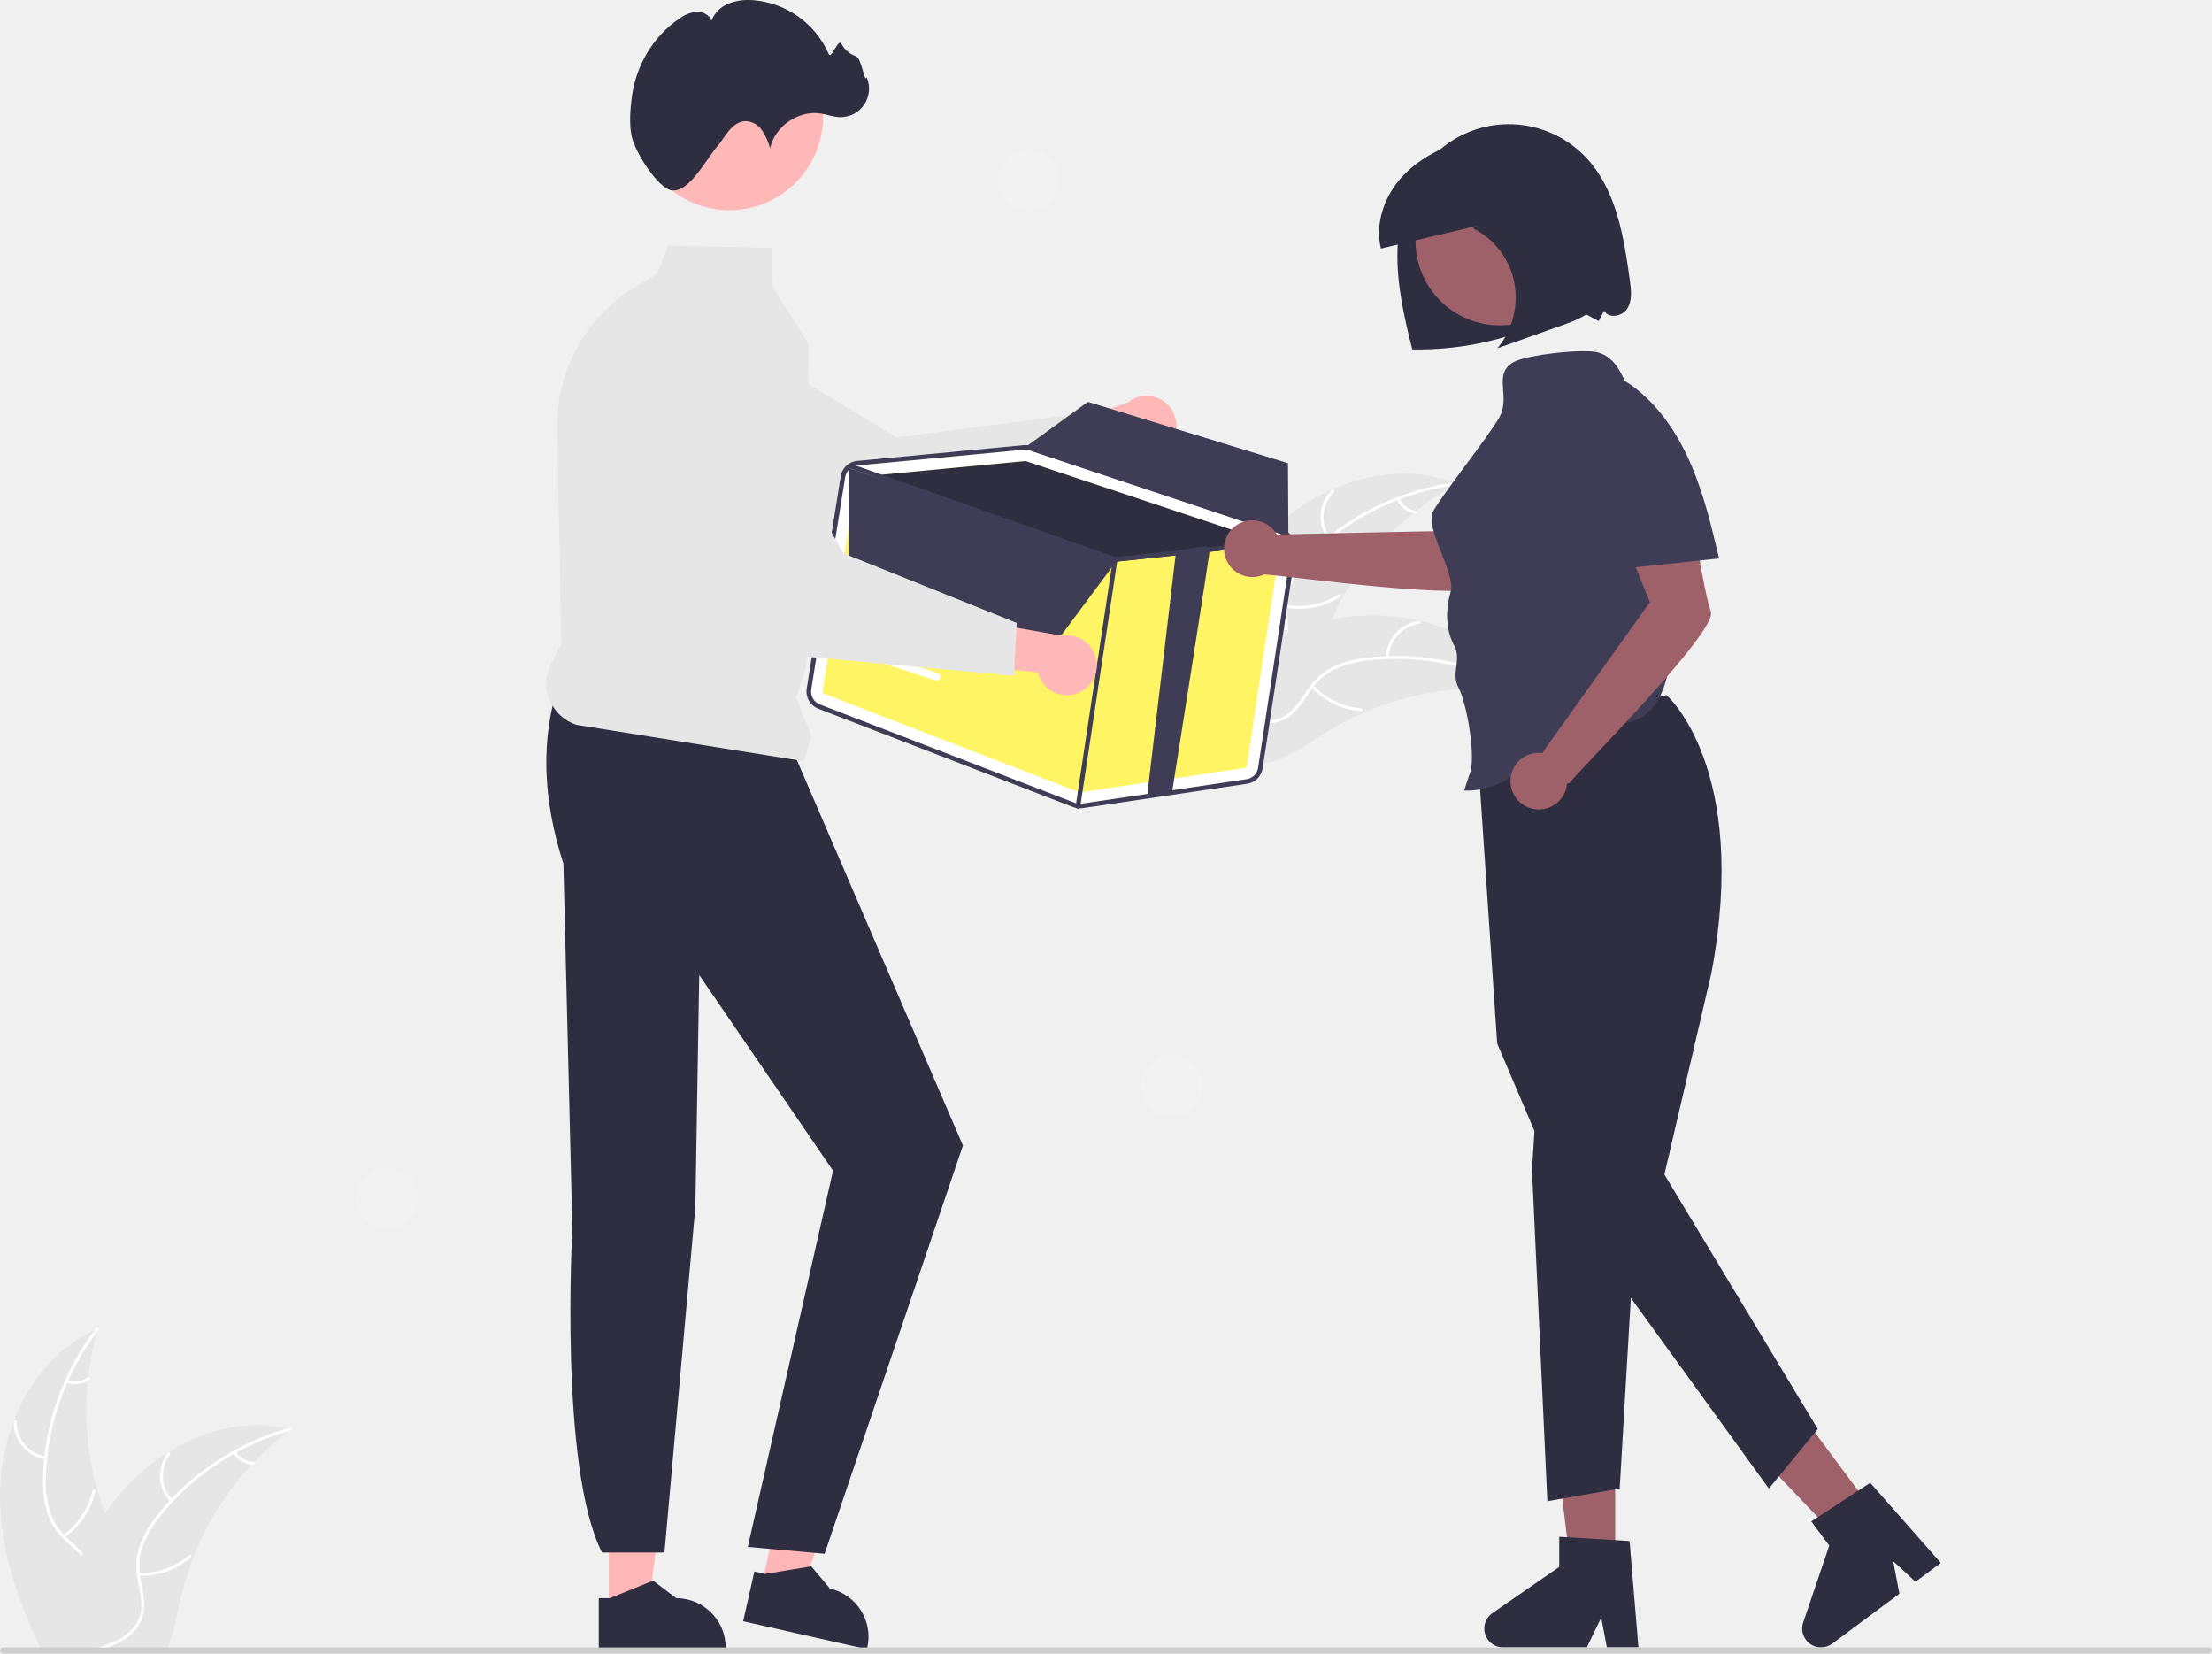
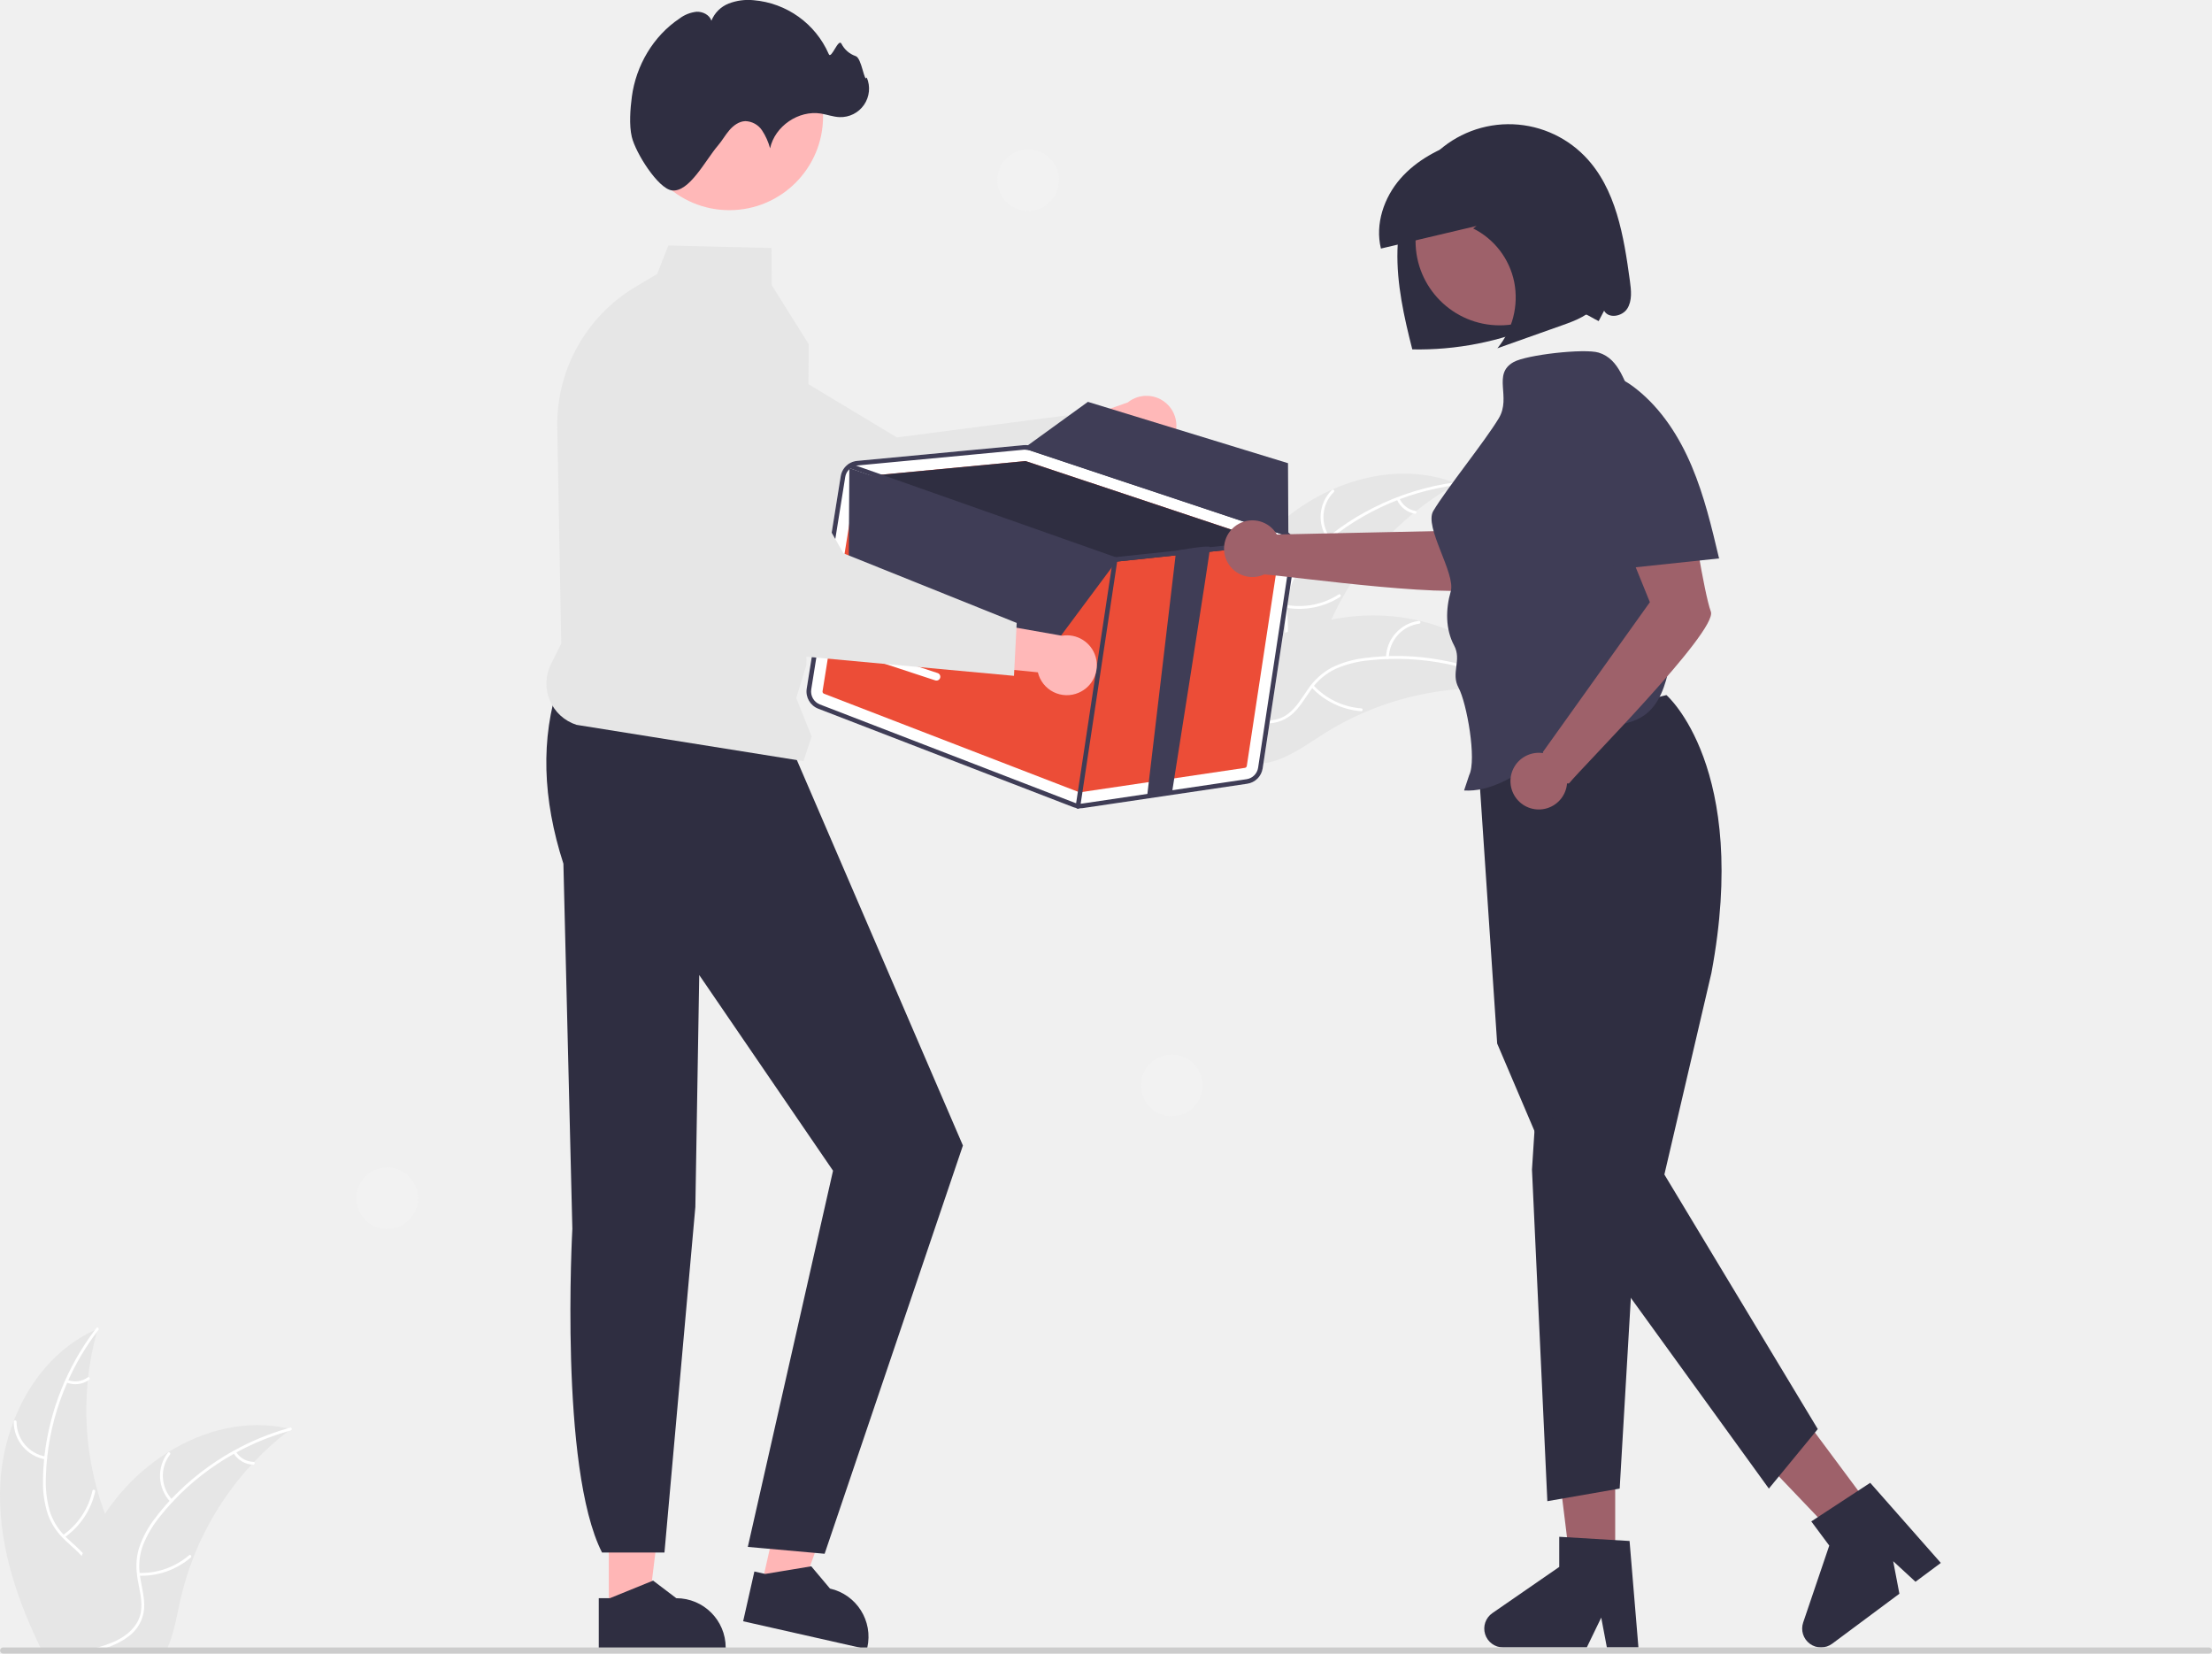
<svg xmlns="http://www.w3.org/2000/svg" id="ebc7c95e-7bf0-45aa-b47d-6acc1baedf34" data-name="Layer 1" width="862.703" height="644.786" viewBox="0 0 862.703 644.786">
  <polygon points="629.943 612.644 612.777 612.644 604.608 546.435 629.943 546.435 629.943 612.644" fill="#9e616a" />
  <path d="M807.651,769.992H795.341l-2.197-11.622-5.628,11.622H754.867A7.339,7.339,0,0,1,750.697,756.614l26.072-18.007v-11.749l27.424,1.637Z" transform="translate(-168.6484 -127.607)" fill="#2f2e41" />
  <polygon points="731.923 590.981 718.148 601.224 672.085 552.969 692.415 537.851 731.923 590.981" fill="#9e616a" />
  <path d="M925.588,737.048,915.71,744.393l-8.698-8.015,2.419,12.684-26.199,19.482a7.339,7.339,0,0,1-11.33-8.247l10.177-30.007-7.011-9.428,22.983-15.051Z" transform="translate(-168.6484 -127.607)" fill="#2f2e41" />
  <path d="M818.576,398.647s32.569,28.138,17.542,108.352l-18.345,78.597,59.829,99.256-19.077,23.208-77.78-107.433-28.185-66.114L744.652,416.843Z" transform="translate(-168.6484 -127.607)" fill="#2f2e41" />
  <polygon points="599.447 425.746 597.488 456.084 603.483 585.365 631.692 580.452 637.083 488.406 599.447 425.746" fill="#2f2e41" />
  <polygon points="237.445 628.211 252.796 628.21 260.098 569.001 237.443 569.002 237.445 628.211" fill="#ffb6b6" />
  <path d="M402.178,750.806l4.321-0,16.869-6.86,9.041,6.859H432.41A19.266,19.266,0,0,1,451.675,770.07v.626l-49.497.002Z" transform="translate(-168.6484 -127.607)" fill="#2f2e41" />
  <polygon points="296.932 618.538 311.905 621.918 332.071 565.772 309.972 560.782 296.932 618.538" fill="#ffb6b6" />
  <path d="M462.865,740.393l4.215.952,17.966-2.976,7.308,8.682.001 0a19.266,19.266,0,0,1,14.549,23.036l-.138.611L458.484,759.797Z" transform="translate(-168.6484 -127.607)" fill="#2f2e41" />
  <path d="M386.652,393.843c-7.197,21.706-6.436,45.268,1.73,70.556l3.491,142.378S386.671,700.146,403.454,733.002h24.34l12.051-134.751,1.513-90.446,52.182,76.306L460.305,730.799l29.957,2.678,53.934-159.191L477.652,419.843Z" transform="translate(-168.6484 -127.607)" fill="#2f2e41" />
  <path d="M667.346,332.015c18.617-16.777,46.309-25.212,69.537-15.805a115.466,115.466,0,0,0-51.888,59.935c-3.698,9.838-6.786,21.166-15.882,26.433-5.659,3.278-12.7,3.438-19.046,1.856-6.346-1.582-12.162-4.754-17.899-7.894l-1.632-.037C637.864,372.537,648.729,348.791,667.346,332.015Z" transform="translate(-168.6484 -127.607)" fill="#e6e6e6" />
  <path d="M736.753,316.719A98.692,98.692,0,0,0,681.847,342.65a42.5,42.5,0,0,0-8.345,10.377,24.376,24.376,0,0,0-2.818,12.516c.101,4.058.673,8.198-.214,12.21a14.925,14.925,0,0,1-7.425,9.689c-4.546,2.613-9.759,3.437-14.886,4.065-5.692.698-11.615,1.332-16.542,4.525-.597.387-1.162-.562-.566-.948,8.572-5.555,19.42-3.534,28.637-7.241,4.301-1.73,8.107-4.766,9.454-9.357,1.178-4.015.591-8.284.454-12.392a26.011,26.011,0,0,1,2.299-12.34,39.29,39.29,0,0,1,7.916-10.659,95.749,95.749,0,0,1,24.333-17.42A100.443,100.443,0,0,1,736.743,315.615c.703-.091.709,1.015.01,1.105Z" transform="translate(-168.6484 -127.607)" fill="#fff" />
  <path d="M686.447,337.791a14.807,14.807,0,0,1,1.632-19.104c.506-.499,1.305.265.798.764a13.711,13.711,0,0,0-1.482,17.774c.415.577-.536,1.14-.948.566Z" transform="translate(-168.6484 -127.607)" fill="#fff" />
  <path d="M670.362,363.491a28.539,28.539,0,0,0,20.394-4.083c.598-.385,1.164.564.566.948a29.685,29.685,0,0,1-21.23,4.206c-.701-.126-.427-1.197.27-1.071Z" transform="translate(-168.6484 -127.607)" fill="#fff" />
  <path d="M714.447,321.948a8.381,8.381,0,0,0,6.269,4.894c.702.117.427,1.188-.27,1.071a9.392,9.392,0,0,1-6.947-5.399.571.571,0,0,1,.191-.757.555.555,0,0,1,.757.191Z" transform="translate(-168.6484 -127.607)" fill="#fff" />
  <path d="M762.461,397.115c-.44-.061-.881-.122-1.328-.176a110.379,110.379,0,0,0-17.882-.908c-.462.007-.931.021-1.392.041a116.365,116.365,0,0,0-41.75,9.61,113.005,113.005,0,0,0-15.163,8.056c-6.688,4.234-13.602,9.358-21.078,11.085a19.386,19.386,0,0,1-2.362.421l-30.889-26.745c-.04-.096-.086-.185-.126-.282l-1.282-1.011c.239-.176.49-.353.729-.528.138-.102.283-.199.421-.301.094-.066.189-.133.27-.198.031-.022.063-.044.088-.059.081-.065.164-.117.239-.176q2.103-1.49,4.235-2.955c.006-.007.006-.007.019-.008a166.157,166.157,0,0,1,34.601-18.599c.367-.139.739-.285,1.12-.411a107.831,107.831,0,0,1,16.939-4.767,95.329,95.329,0,0,1,9.553-1.334,79.272,79.272,0,0,1,24.723,1.752c16.143,3.743,30.91,12.608,39.656,26.433C762.027,396.406,762.244,396.754,762.461,397.115Z" transform="translate(-168.6484 -127.607)" fill="#e6e6e6" />
  <path d="M762.052,397.446a98.692,98.692,0,0,0-59.452-12.353A42.5,42.5,0,0,0,689.69,388.354a24.376,24.376,0,0,0-9.785,8.297c-2.363,3.301-4.398,6.951-7.522,9.62a14.925,14.925,0,0,1-11.761,3.266c-5.203-.651-9.862-3.132-14.333-5.717-4.965-2.87-10.076-5.93-15.932-6.347-.71-.051-.59-1.149.119-1.098,10.189.726,17.633,8.871,27.225,11.46,4.476,1.208,9.343,1.075,13.182-1.779,3.358-2.496,5.459-6.258,7.823-9.621a26.011,26.011,0,0,1,9.265-8.469,39.29,39.29,0,0,1,12.738-3.745,95.749,95.749,0,0,1,29.917.742,100.443,100.443,0,0,1,32.085,11.596c.616.351-.045,1.237-.657.888Z" transform="translate(-168.6484 -127.607)" fill="#fff" />
  <path d="M709.199,383.983a14.807,14.807,0,0,1,12.805-14.271c.705-.093.883.997.177,1.091a13.711,13.711,0,0,0-11.884,13.299c-.016.711-1.114.588-1.098-.119Z" transform="translate(-168.6484 -127.607)" fill="#fff" />
  <path d="M680.883,394.819a28.539,28.539,0,0,0,18.742,9.018c.709.053.59,1.151-.119,1.098a29.685,29.685,0,0,1-19.483-9.424c-.484-.523.38-1.212.861-.692Z" transform="translate(-168.6484 -127.607)" fill="#fff" />
  <path d="M741.094,388.191a8.381,8.381,0,0,0,2.058,7.682c.49.516-.374,1.205-.861.692a9.392,9.392,0,0,1-2.296-8.493.571.571,0,0,1,.609-.49.555.555,0,0,1,.49.609Z" transform="translate(-168.6484 -127.607)" fill="#fff" />
  <path d="M219.922,754.743c-1.45,5.44-5.26,9.97-9.86,13.27-.75.54-1.52,1.04-2.3,1.51-.24.14-.48.29-.73.42q-.405.24-.81.45h-21.63c-.39-.79-.77-1.59-1.15-2.38-9.27-19.48-15.78-40.5-14.67-61.91a79.254,79.254,0,0,1,5.17-24.25c5.94-15.47,16.78-28.86,31.69-35.6.37-.17.76-.34,1.14-.5-.12.43-.24.85-.36,1.28a110.785,110.785,0,0,0-3.38,17.59c-.06.46-.11.92-.15,1.39a116.054,116.054,0,0,0,3.72,42.69c.01.03.02.07.03.1q1.275,4.605,2.96,9.07c.88,2.35,1.83,4.67,2.87,6.95C216.802,734.393,222.622,744.593,219.922,754.743Z" transform="translate(-168.6484 -127.607)" fill="#e6e6e6" />
  <path d="M207.042,646.203c-.21.28-.42.55-.63.83a98.129,98.129,0,0,0-11.12,18.76c-.16.33-.31.66-.44,1a97.814,97.814,0,0,0-7.82,29.24,1.49,1.49,0,0,0-.02.21c-.25,2.36-.4,4.74-.46,7.12a42.48,42.48,0,0,0,1.43,13.24,23.769,23.769,0,0,0,5.46,9.42c.25.27.5.54.77.8.2.21.42.42.63.62,2.02,1.93,4.23,3.72,6.13,5.79a21.432,21.432,0,0,1,2.35,3,14.904,14.904,0,0,1,1.6,12.1c-1.36,5.06-4.47,9.33-7.65,13.4-1.59,2.04-3.23,4.1-4.65,6.28-.52.78-1,1.57-1.44,2.38h-1.26c.42-.81.88-1.6,1.38-2.38,3.65-5.75,8.84-10.69,11.53-17.02,1.82-4.27,2.37-9.11.07-13.3a17.682,17.682,0,0,0-2.43-3.38c-1.83-2.07-4.02-3.84-6.01-5.71-.5-.47-.99-.95-1.46-1.45a24.964,24.964,0,0,1-5.64-8.9,39.23,39.23,0,0,1-1.94-13.13c0-2.84.15-5.7.43-8.54.03-.36.07-.73.11-1.1a100.767,100.767,0,0,1,19.67-49.23c.2-.28.41-.55.62-.82C206.682,644.873,207.472,645.653,207.042,646.203Z" transform="translate(-168.6484 -127.607)" fill="#fff" />
  <path d="M186.365,696.678a14.807,14.807,0,0,1-12.354-14.663.553.553,0,0,1,1.105-.024,13.711,13.711,0,0,0,11.52,13.616c.701.114.427,1.185-.27,1.071Z" transform="translate(-168.6484 -127.607)" fill="#fff" />
  <path d="M193.164,726.224a28.539,28.539,0,0,0,11.533-17.308c.151-.695,1.222-.424,1.071.27a29.685,29.685,0,0,1-12.038,17.986c-.585.406-1.148-.544-.566-.948Z" transform="translate(-168.6484 -127.607)" fill="#fff" />
  <path d="M194.961,665.676a8.381,8.381,0,0,0,7.893-.972c.579-.414,1.142.538.566.948a9.392,9.392,0,0,1-8.73,1.094.571.571,0,0,1-.4-.671.555.555,0,0,1,.671-.4Z" transform="translate(-168.6484 -127.607)" fill="#fff" />
  <path d="M282.062,684.873c-.35.27-.71.54-1.06.82a110.362,110.362,0,0,0-13.29,12c-.32.33-.64.67-.95,1.01l-.01.01a116.347,116.347,0,0,0-22.66,36.14l-.03.09c-.01.03-.02.05-.03.08a114.443,114.443,0,0,0-5.03,16.42c-1.22,5.46-2.22,11.31-4.13,16.57-.29.81-.61,1.61-.95,2.38h-44.46c.15-.79.31-1.59.47-2.38a160.302,160.302,0,0,1,10.54-33.7c.16-.36.32-.72.5-1.08a108.305,108.305,0,0,1,8.61-15.35.01.01,0,0,1,.01-.01,94.956,94.956,0,0,1,5.8-7.69,79.119,79.119,0,0,1,18.72-16.24c.04-.03.09-.05.13-.08,14.04-8.71,30.68-12.86,46.59-9.27h.01C281.252,684.683,281.652,684.773,282.062,684.873Z" transform="translate(-168.6484 -127.607)" fill="#e6e6e6" />
  <path d="M282.012,685.403c-.34.09-.68.19-1.01.29a98.589,98.589,0,0,0-20.17,8.27c-.32.17-.64.35-.96.53a98.255,98.255,0,0,0-23.79,18.59.035.035,0,0,0-.01.02c-.08.08-.17.17-.24.25-1.6,1.72-3.14,3.51-4.6,5.35a42.769,42.769,0,0,0-6.82,11.43,23.674,23.674,0,0,0-1.31,10.81c.03.37.08.73.13,1.1.04.29.08.58.13.88.66,4.01,1.8,8.03,1.48,12.12a14.909,14.909,0,0,1-6.01,10.63,23.794,23.794,0,0,1-3.68,2.34,36.852,36.852,0,0,1-5.77,2.38h-3.93c.53-.15,1.05-.3,1.58-.45a48.212,48.212,0,0,0,5.53-1.93,26.912,26.912,0,0,0,3-1.48c4.02-2.31,7.37-5.85,8.07-10.58.61-4.14-.57-8.28-1.27-12.33-.12-.7-.23-1.39-.29-2.08a24.439,24.439,0,0,1,.85-10.46,39.062,39.062,0,0,1,6.36-11.66,83.355,83.355,0,0,1,5.48-6.55q.36-.405.75-.81a100.901,100.901,0,0,1,24.21-18.73h.01a99.288,99.288,0,0,1,21.1-8.74h.01c.33-.1.67-.2,1-.29C282.532,684.123,282.692,685.213,282.012,685.403Z" transform="translate(-168.6484 -127.607)" fill="#fff" />
  <path d="M235.116,713.252a14.807,14.807,0,0,1-1.036-19.145c.432-.564,1.329.081.896.646A13.711,13.711,0,0,0,235.977,712.56c.491.514-.372,1.203-.861.692Z" transform="translate(-168.6484 -127.607)" fill="#fff" />
  <path d="M222.755,740.937a28.539,28.539,0,0,0,19.629-6.876c.539-.464,1.231.397.692.861a29.685,29.685,0,0,1-20.441,7.113c-.712-.028-.589-1.126.119-1.098Z" transform="translate(-168.6484 -127.607)" fill="#fff" />
  <path d="M260.644,693.674a8.381,8.381,0,0,0,6.888,3.977c.712.019.588,1.117-.119,1.098a9.392,9.392,0,0,1-7.629-4.382.571.571,0,0,1,.084-.776.555.555,0,0,1,.776.084Z" transform="translate(-168.6484 -127.607)" fill="#fff" />
  <path d="M625.031,300.737a11.599,11.599,0,0,1-17.767.838l-37.8,16.44,3.682-21.102,35.331-12.377a11.662,11.662,0,0,1,16.554,16.201Z" transform="translate(-168.6484 -127.607)" fill="#ffb8b8" />
  <path d="M599.806,307.325l-87.798,39.108-.188-.067-100.067-35.659a32.96,32.96,0,0,1-14.782-42.756h0a32.924,32.924,0,0,1,46.987-14.637l74.469,44.859,72.211-9.359Z" transform="translate(-168.6484 -127.607)" fill="#e6e6e6" />
  <path d="M1031.352,771.203a1.187,1.187,0,0,1-1.19,1.19h-860.29a1.19,1.19,0,0,1,0-2.38h860.29A1.187,1.187,0,0,1,1031.352,771.203Z" transform="translate(-168.6484 -127.607)" fill="#ccc" />
  <path d="M481.992,424.404l-88.506-14.157a16.893,16.893,0,0,1-9.956-23.646l4.014-8.028-1.559-84.347A62.482,62.482,0,0,1,416.322,239.572l8.631-5.161,4.362-11.077,40.22.981.117,14.527,14.404,22.968-0.0.095-.904,125.014-3.97,12.901,6.002,15.006Z" transform="translate(-168.6484 -127.607)" fill="#e6e6e6" />
  <circle cx="284.459" cy="45.41" r="36.544" fill="#ffb8b8" />
  <path d="M415.054,180.984c-1.09-4.592-.59-11.053.026-15.677,1.615-12.121,8.346-23.645,18.573-30.47a13.38,13.38,0,0,1,6.665-2.648c2.419-.101,5.042,1.194,5.785,3.499a11.993,11.993,0,0,1,6.766-6.709,21.136,21.136,0,0,1,9.631-1.297,35.197,35.197,0,0,1,29.363,20.989c.976,2.319,3.702-6.246,4.939-4.055a9.741,9.741,0,0,0,5.524,4.853c2.423.676,3.408,10.66,4.361,8.332a11.098,11.098,0,0,1-10.611,15.475c-2.466-.092-4.825-.999-7.262-1.39-8.715-1.396-17.96,4.923-19.823,13.551a23.987,23.987,0,0,0-3.156-7.021,8.119,8.119,0,0,0-6.513-3.579c-2.48.093-4.659,1.714-6.268,3.603s-2.817,4.093-4.438,5.972c-4.755,5.513-11.187,18.37-17.965,17.432C425.303,201.103,416.542,187.253,415.054,180.984Z" transform="translate(-168.6484 -127.607)" fill="#2f2e41" />
  <path d="M674.012,342.148a7.133,7.133,0,0,0-4.807-7.854l-98.413-32.777a7.132,7.132,0,0,0-2.933-.337l-24.667,2.333-14.154,1.343-26.119,2.468a7.155,7.155,0,0,0-6.384,5.99l-13.261,82.838a7.186,7.186,0,0,0,4.484,7.796l99.44,38.384a6.947,6.947,0,0,0,1.446.388,7.136,7.136,0,0,0,2.176.016l64.255-9.523a7.121,7.121,0,0,0,6.023-5.999Z" transform="translate(-168.6484 -127.607)" fill="#fff" />
-   <path d="M490.013,398.11l99.44,38.382a.897.897,0,0,0,.457.054l64.247-9.522a.883.883,0,0,0,.755-.752l12.92-85.067a.905.905,0,0,0-.599-.982l-.662-.224-97.758-32.546a.678.678,0,0,0-.137-.033.887.887,0,0,0-.23-.012l-60.164,5.693-4.774.448a.903.903,0,0,0-.795.748l-13.259,82.834A.897.897,0,0,0,490.013,398.11Z" transform="translate(-168.6484 -127.607)" fill="#fff463" />
+   <path d="M490.013,398.11l99.44,38.382a.897.897,0,0,0,.457.054l64.247-9.522a.883.883,0,0,0,.755-.752l12.92-85.067a.905.905,0,0,0-.599-.982l-.662-.224-97.758-32.546a.678.678,0,0,0-.137-.033.887.887,0,0,0-.23-.012l-60.164,5.693-4.774.448a.903.903,0,0,0-.795.748l-13.259,82.834A.897.897,0,0,0,490.013,398.11Z" transform="translate(-168.6484 -127.607)" fill="#ec4d37" />
  <path d="M508.282,313.102l60.164-5.693a.887.887,0,0,1,.23.012.678.678,0,0,1,.137.033l97.758,32.546-25.787,2.73-9.65,1.017-27.46,2.901a1.939,1.939,0,0,1-.241-.003c-.049-.015-.098-.029-.156-.045Z" transform="translate(-168.6484 -127.607)" fill="#2f2e41" />
  <path d="M487.758,403.952l99.44,38.382a6.722,6.722,0,0,0,1.45.38,7.224,7.224,0,0,0,2.177.027l64.247-9.522a7.135,7.135,0,0,0,6.028-6.004l12.91-85.068a7.19,7.19,0,0,0-.418-3.717c-.065-.157-.131-.314-.207-.462a6.99,6.99,0,0,0-2.264-2.698,7.138,7.138,0,0,0-1.916-.977l-.117-.041-98.292-32.738a8.955,8.955,0,0,0-1.227-.298,7.086,7.086,0,0,0-1.715-.033l-24.663,2.325-14.153,1.35L502.917,307.326a7.092,7.092,0,0,0-3.019.997,1.329,1.329,0,0,0-.202.121,1.192,1.192,0,0,0-.13.098,7.148,7.148,0,0,0-3.027,4.764l-13.27,82.843A7.194,7.194,0,0,0,487.758,403.952Zm10.542-90.357a5.3,5.3,0,0,1,1.27-2.671,4.651,4.651,0,0,1,.676-.659,5.317,5.317,0,0,1,2.324-1.084,4.059,4.059,0,0,1,.509-.072l43.985-4.155,20.965-1.995c.142-.017.273-.014.404-.022a5.007,5.007,0,0,1,.948.07,4.145,4.145,0,0,1,.845.201l98.408,32.779c.078.028.146.054.223.082a5.218,5.218,0,0,1,2.273,1.654,5.259,5.259,0,0,1,1.121,4.145l-12.921,85.077a5.349,5.349,0,0,1-4.509,4.502l-64.257,9.521a5.413,5.413,0,0,1-2.723-.31l-99.441-38.372a5.402,5.402,0,0,1-3.359-5.846Z" transform="translate(-168.6484 -127.607)" fill="#3f3d56" />
  <path d="M499.352,308.994a.877.877,0,0,1,.268-.386,1.051,1.051,0,0,1,.129-.088c.042-.016.084-.042.126-.058a.873.873,0,0,1,.624-.011l2.07.73,101.116,35.669,23.665-2.5,13.243-1.397,28.029-2.967,2.506-.263.487-.054a.904.904,0,0,1,.952.654.739.739,0,0,1,.026.143.893.893,0,0,1-.55.922.988.988,0,0,1-.248.067l-3.409.357-27.603,2.918-9.65,1.017-27.46,2.901a1.939,1.939,0,0,1-.241-.003c-.049-.015-.098-.029-.156-.045L500.245,310.265l-.35-.124a.67.67,0,0,1-.219-.121A.91.91,0,0,1,499.352,308.994Z" transform="translate(-168.6484 -127.607)" fill="#3f3d56" />
  <path d="M588.919,442.975a.894.894,0,0,1-.743-1.016l14.517-96.334a.894.894,0,0,1,1.017-.751l.008.001a.894.894,0,0,1,.743,1.016l-14.517,96.334a.894.894,0,0,1-1.017.751Z" transform="translate(-168.6484 -127.607)" fill="#3f3d56" />
  <path d="M625.716,436.863l-9.655,1.019,11.293-95.535s12.895-2.335,13.24-1.398C640.806,341.508,625.808,436.251,625.716,436.863Z" transform="translate(-168.6484 -127.607)" fill="#3f3d56" />
  <polygon points="331.25 182.533 330.99 226.1 408.116 255.488 435.813 218.284 331.25 182.533" fill="#3f3d56" />
  <path d="M671.131,337.725a5.301,5.301,0,0,0-2.497-1.737l-98.406-32.778a5.106,5.106,0,0,0-.848-.207,5.009,5.009,0,0,0-.951-.071l.16-.997.985-.713,23.368-16.919,78.041,23.917.135,27.052Z" transform="translate(-168.6484 -127.607)" fill="#3f3d56" />
  <path d="M503.829,380.08a1.513,1.513,0,0,1,.326.068l30.194,9.917a1.5,1.5,0,0,1-.936,2.851l-30.194-9.917a1.5,1.5,0,0,1,.61-2.919Z" transform="translate(-168.6484 -127.607)" fill="#fff" />
  <circle cx="457.003" cy="423.236" r="12" fill="#f2f2f2" />
  <circle cx="151.003" cy="467.236" r="12" fill="#f2f2f2" />
  <circle cx="401.003" cy="70.236" r="12" fill="#f2f2f2" />
  <path d="M589.34,397.729A11.599,11.599,0,0,1,573.433,389.771L532.421,385.628l13.53-16.606,36.871,6.481a11.662,11.662,0,0,1,6.518,22.226Z" transform="translate(-168.6484 -127.607)" fill="#ffb8b8" />
  <path d="M564.115,391.141l-95.708-8.818-.131-.151L398.425,302.135a32.96,32.96,0,0,1,8.013-44.523h0a32.924,32.924,0,0,1,48.144,10.209l43.022,75.544,67.565,27.147Z" transform="translate(-168.6484 -127.607)" fill="#e6e6e6" />
  <path d="M804.339,237.224c-2.377-17.434-5.358-36.152-17.654-48.737a41.35,41.35,0,0,0-59.744.618c-8.951,9.549-12.904,22.957-13.265,36.04s2.552,26.021,5.784,38.703a119.29,119.29,0,0,0,49.786-9.799c3.926-1.704,7.789-3.631,11.937-4.686,4.148-1.056,7.105,1.601,10.963,3.453l2.118-4.055c1.734,3.227,7.102,2.27,9.05-.832C805.26,244.826,804.834,240.853,804.339,237.224Z" transform="translate(-168.6484 -127.607)" fill="#2f2e41" />
  <path d="M736.532,334.532l-69.876,1.494a11.055,11.055,0,1,0-4.94,15.574c9.268.527,81.772,10.817,86.097,4.185,4.39-6.731,27.824-30.486,27.824-30.486l-18.013-25.644Z" transform="translate(-168.6484 -127.607)" fill="#9e616a" />
  <circle cx="584.911" cy="94.035" r="32.83" fill="#9e616a" />
-   <path d="M599.361,299.184" transform="translate(-168.6484 -127.607)" fill="#fff463" />
+   <path d="M599.361,299.184" transform="translate(-168.6484 -127.607)" fill="#ec4d37" />
  <path d="M806.142,284.811c-3.869-7.7-5.749-17.212-13.997-19.708-5.57-1.686-28.097.84-33.173,3.686-8.444,4.733-.792,13.602-5.773,21.902-5.415,9.023-20.132,27.13-25.547,36.152-3.723,6.203,8.817,24.409,6.804,31.358-2.013,6.948-2.11,14.747,1.32,21.117,3.069,5.701-1.371,10.745,1.715,16.437,3.21,5.92,7.148,28.053,4.161,34.088l-2,6c19.847,1.166,36.535-22.544,56.258-25.042,4.899-.62,9.986-1.431,14.023-4.274,5.946-4.189,8.297-11.789,9.766-18.913A159.326,159.326,0,0,0,806.142,284.811Z" transform="translate(-168.6484 -127.607)" fill="#3f3d56" />
  <path d="M835.898,366.112c-2.764-7.546-7.769-40.537-7.769-40.537l-31.324-.918,15.314,37.772-41.79,58.503s.077.129.218.358a11.052,11.052,0,1,0,9.27,11.745.763.763,0,0,0,.958-.164C785.425,427.035,838.662,373.658,835.898,366.112Z" transform="translate(-168.6484 -127.607)" fill="#9e616a" />
  <path d="M839.083,345.277c-2.875-12.135-5.772-24.335-10.619-35.826s-11.787-22.343-21.547-30.105c-3.12-2.482-6.609-4.672-10.521-5.444-3.911-.772-8.32.092-11.067,2.981-4.396,4.624-3.073,12.045-1.461,18.218Q791,322.402,798.131,349.703q20.594-2.183,41.188-4.366Z" transform="translate(-168.6484 -127.607)" fill="#3f3d56" />
  <path d="M793.787,226.196c-1.209-7.942-2.472-15.95-5.312-23.429-2.84-7.478-7.419-14.482-13.986-18.719-10.399-6.707-23.862-5.414-35.521-1.555-9.016,2.984-17.818,7.519-24.176,14.809-6.358,7.291-9.93,17.694-7.564,27.227q18.655-4.407,37.309-8.815l-1.361.962a30.038,30.038,0,0,1,16.031,20.893,31.122,31.122,0,0,1-6.566,25.848q12.722-4.513,25.445-9.026c5.235-1.857,10.838-3.997,13.943-8.76C795.627,240.107,794.791,232.787,793.787,226.196Z" transform="translate(-168.6484 -127.607)" fill="#2f2e41" />
</svg>
